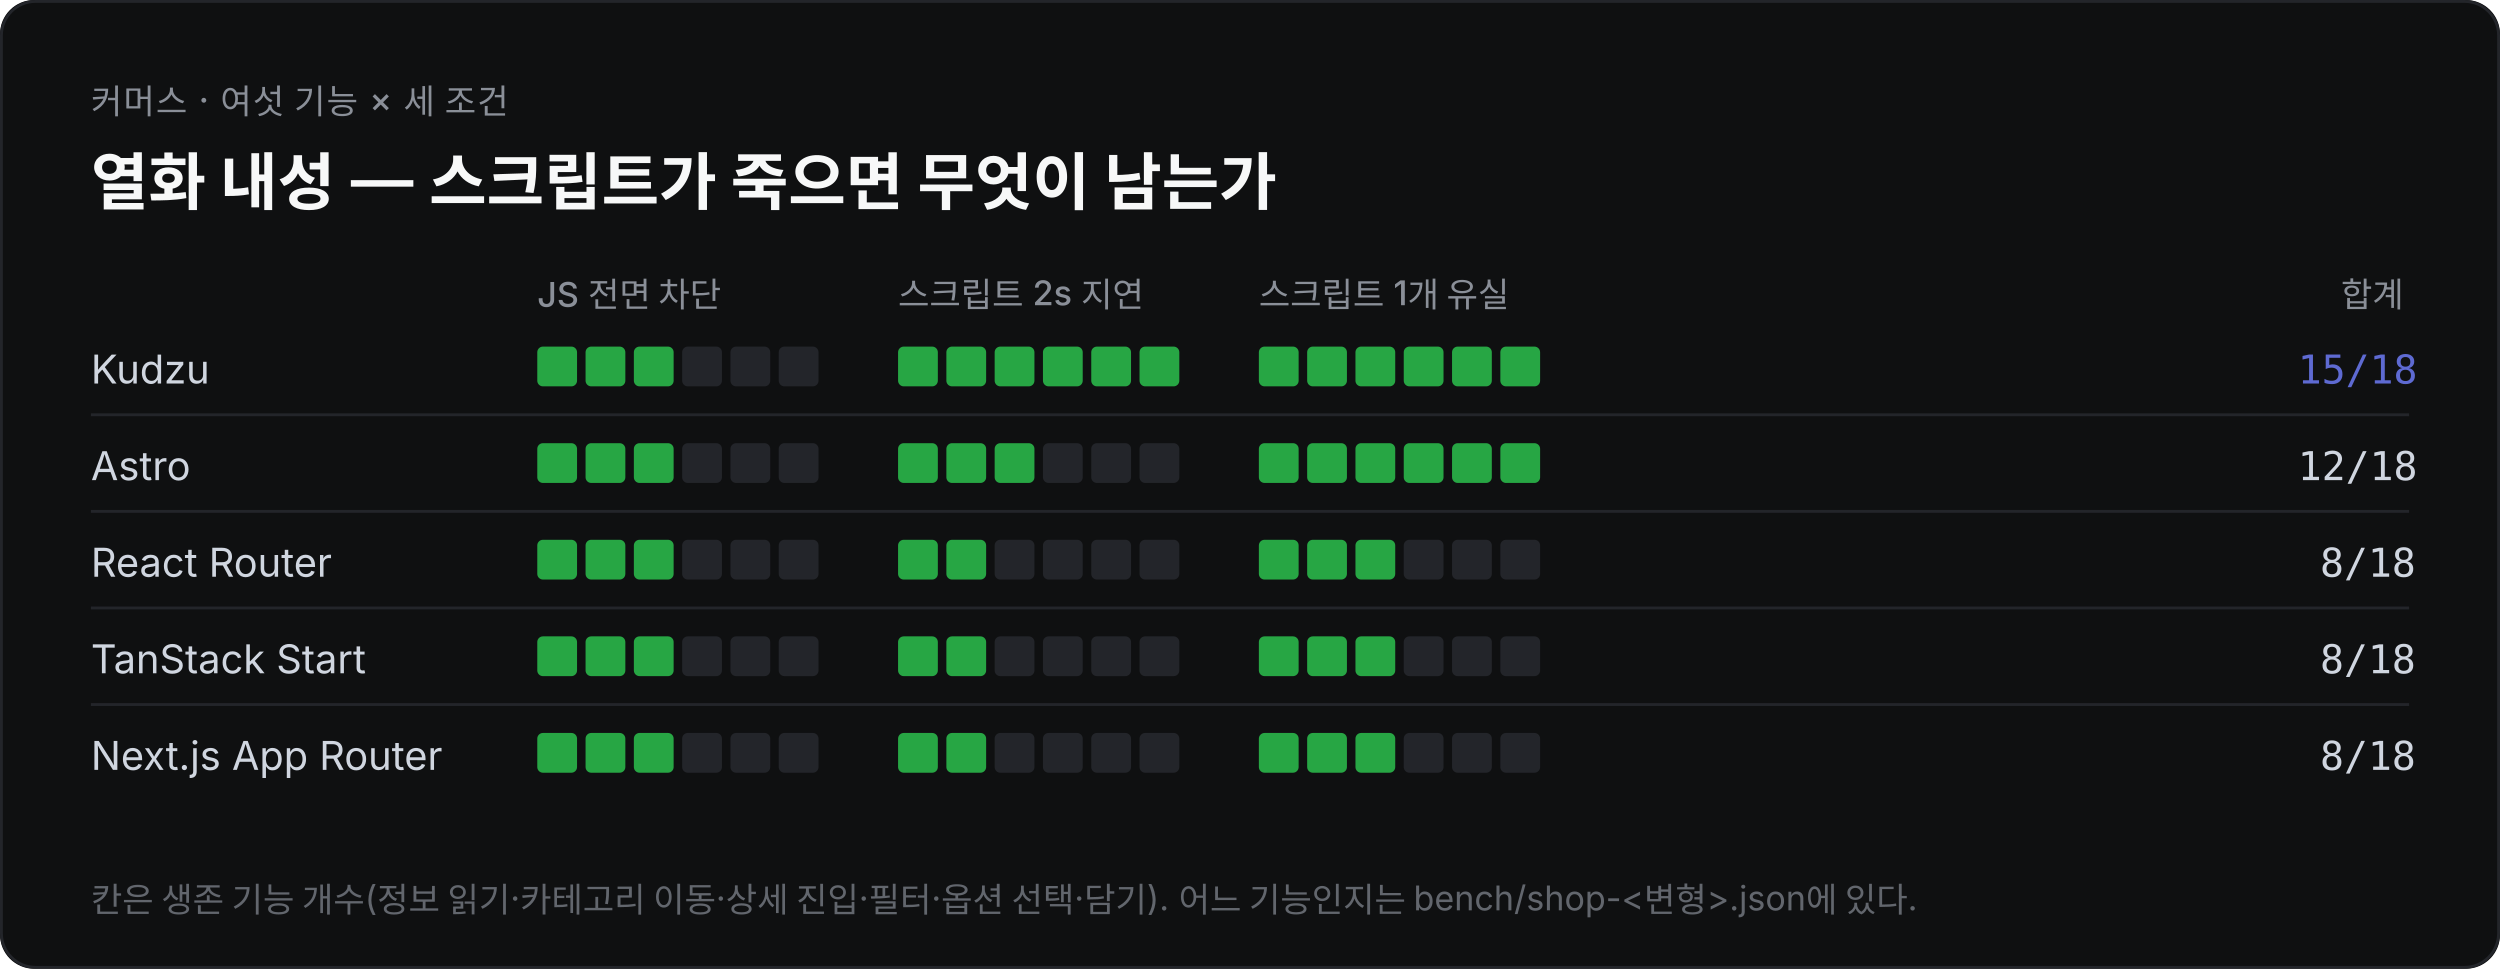
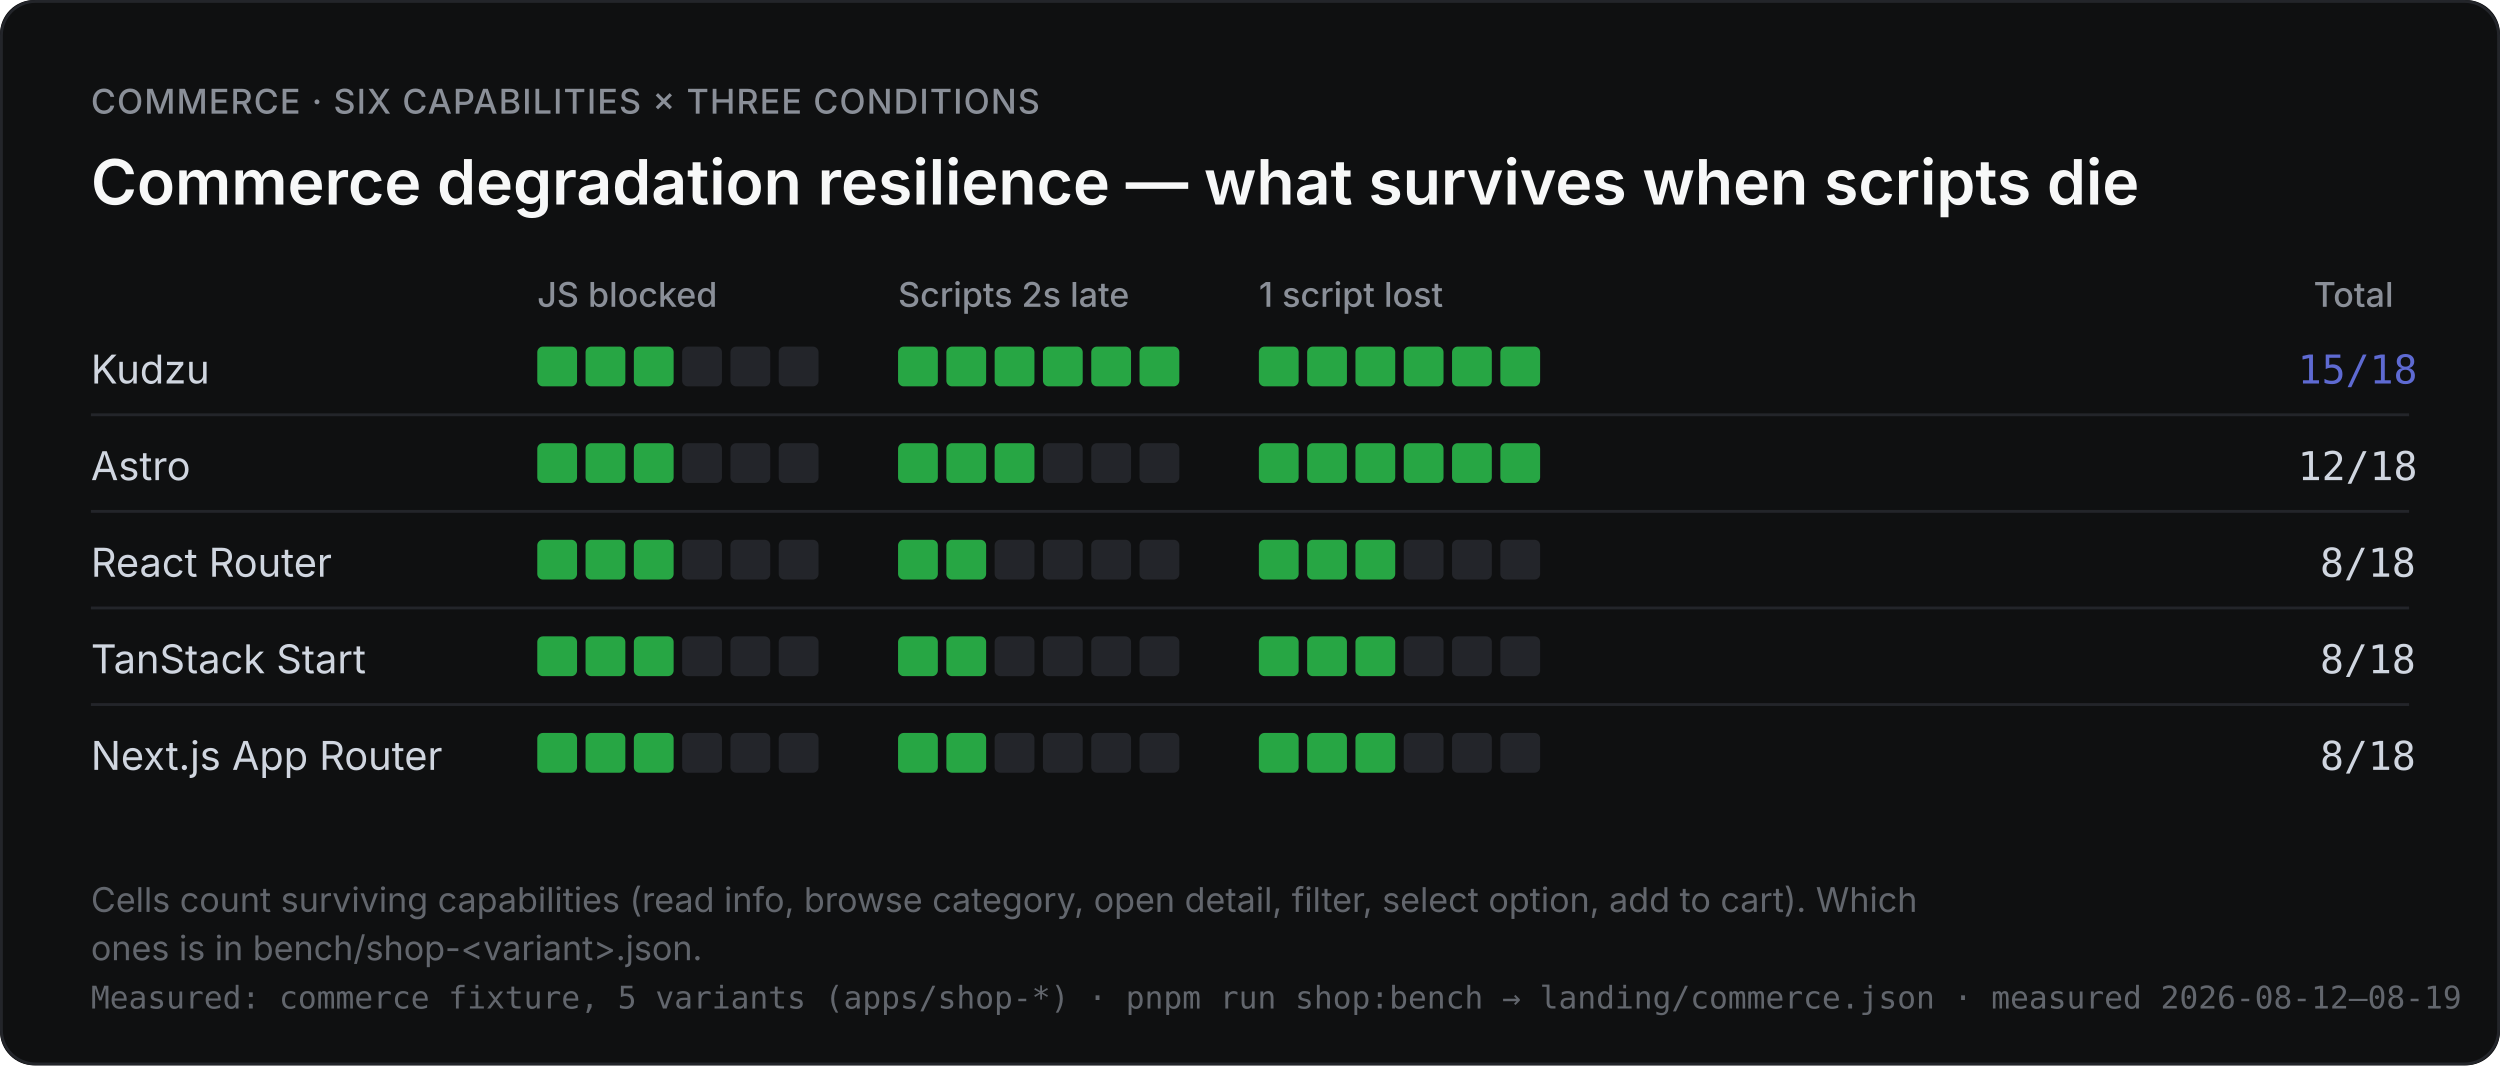
- <svg xmlns="http://www.w3.org/2000/svg" width="880" height="341" viewBox="0 0 880 341" role="img" aria-label="열화 내성 — 스크립트가 죽으면 무엇이 남는가">
-   <rect x="0" y="0" width="880" height="341" rx="12" fill="#010102" />
-   <rect x="0.5" y="0.5" width="879" height="340" rx="12" fill="#0f1011" stroke="#23252a" stroke-width="1" />
-   <text x="32" y="40" font-family="-apple-system, BlinkMacSystemFont, 'SF Pro Display', 'Segoe UI', Inter, Roboto, sans-serif" font-size="12" font-weight="500" fill="#8a8f98" letter-spacing="0.4">커머스 · 여섯 기능 × 세 조건</text>
-   <text x="32" y="72" font-family="-apple-system, BlinkMacSystemFont, 'SF Pro Display', 'Segoe UI', Inter, Roboto, sans-serif" font-size="22" font-weight="600" fill="#f7f8f8">열화 내성 — 스크립트가 죽으면 무엇이 남는가</text>
-   <text x="189.12" y="108" font-family="-apple-system, BlinkMacSystemFont, 'SF Pro Display', 'Segoe UI', Inter, Roboto, sans-serif" font-size="12" font-weight="500" fill="#8a8f98">JS 전면 차단</text>
-   <text x="316.12" y="108" font-family="-apple-system, BlinkMacSystemFont, 'SF Pro Display', 'Segoe UI', Inter, Roboto, sans-serif" font-size="12" font-weight="500" fill="#8a8f98">스크립트 2s 지연</text>
-   <text x="443.12" y="108" font-family="-apple-system, BlinkMacSystemFont, 'SF Pro Display', 'Segoe UI', Inter, Roboto, sans-serif" font-size="12" font-weight="500" fill="#8a8f98">스크립트 1개 유실</text>
+ <svg xmlns="http://www.w3.org/2000/svg" width="880" height="375" viewBox="0 0 880 375" role="img" aria-label="Commerce degradation resilience — what survives when scripts die">
+   <rect x="0" y="0" width="880" height="375" rx="12" fill="#010102" />
+   <rect x="0.5" y="0.5" width="879" height="374" rx="12" fill="#0f1011" stroke="#23252a" stroke-width="1" />
+   <text x="32" y="40" font-family="-apple-system, BlinkMacSystemFont, 'SF Pro Display', 'Segoe UI', Inter, Roboto, sans-serif" font-size="12" font-weight="500" fill="#8a8f98" letter-spacing="0.4">COMMERCE · SIX CAPABILITIES × THREE CONDITIONS</text>
+   <text x="32" y="72" font-family="-apple-system, BlinkMacSystemFont, 'SF Pro Display', 'Segoe UI', Inter, Roboto, sans-serif" font-size="22" font-weight="600" fill="#f7f8f8">Commerce degradation resilience — what survives when scripts die</text>
+   <text x="189.12" y="108" font-family="-apple-system, BlinkMacSystemFont, 'SF Pro Display', 'Segoe UI', Inter, Roboto, sans-serif" font-size="12" font-weight="500" fill="#8a8f98">JS blocked</text>
+   <text x="316.12" y="108" font-family="-apple-system, BlinkMacSystemFont, 'SF Pro Display', 'Segoe UI', Inter, Roboto, sans-serif" font-size="12" font-weight="500" fill="#8a8f98">Scripts 2s late</text>
+   <text x="443.12" y="108" font-family="-apple-system, BlinkMacSystemFont, 'SF Pro Display', 'Segoe UI', Inter, Roboto, sans-serif" font-size="12" font-weight="500" fill="#8a8f98">1 script lost</text>
  <text x="32" y="135" font-family="-apple-system, BlinkMacSystemFont, 'SF Pro Display', 'Segoe UI', Inter, Roboto, sans-serif" font-size="14" font-weight="400" fill="#d0d6e0">Kudzu</text>
  <rect x="189.12" y="122" width="14" height="14" rx="2" fill="#27a644" />
  <rect x="206.12" y="122" width="14" height="14" rx="2" fill="#27a644" />
  <rect x="223.12" y="122" width="14" height="14" rx="2" fill="#27a644" />
  <rect x="240.12" y="122" width="14" height="14" rx="2" fill="#23252a" />
  <rect x="257.12" y="122" width="14" height="14" rx="2" fill="#23252a" />
  <rect x="274.12" y="122" width="14" height="14" rx="2" fill="#23252a" />
  <rect x="316.12" y="122" width="14" height="14" rx="2" fill="#27a644" />
  <rect x="333.12" y="122" width="14" height="14" rx="2" fill="#27a644" />
  <rect x="350.12" y="122" width="14" height="14" rx="2" fill="#27a644" />
  <rect x="367.12" y="122" width="14" height="14" rx="2" fill="#27a644" />
  <rect x="384.12" y="122" width="14" height="14" rx="2" fill="#27a644" />
  <rect x="401.12" y="122" width="14" height="14" rx="2" fill="#27a644" />
  <rect x="443.12" y="122" width="14" height="14" rx="2" fill="#27a644" />
  <rect x="460.12" y="122" width="14" height="14" rx="2" fill="#27a644" />
  <rect x="477.12" y="122" width="14" height="14" rx="2" fill="#27a644" />
  <rect x="494.12" y="122" width="14" height="14" rx="2" fill="#27a644" />
  <rect x="511.12" y="122" width="14" height="14" rx="2" fill="#27a644" />
  <rect x="528.12" y="122" width="14" height="14" rx="2" fill="#27a644" />
  <text x="808.8" y="135" font-family="ui-monospace, SFMono-Regular, 'SF Mono', Menlo, monospace" font-size="14" font-weight="400" fill="#5e6ad2">15/18</text>
  <line x1="32" y1="146" x2="848" y2="146" stroke="#23252a" stroke-width="1" />
  <text x="32" y="169" font-family="-apple-system, BlinkMacSystemFont, 'SF Pro Display', 'Segoe UI', Inter, Roboto, sans-serif" font-size="14" font-weight="400" fill="#d0d6e0">Astro</text>
  <rect x="189.12" y="156" width="14" height="14" rx="2" fill="#27a644" />
  <rect x="206.12" y="156" width="14" height="14" rx="2" fill="#27a644" />
  <rect x="223.12" y="156" width="14" height="14" rx="2" fill="#27a644" />
  <rect x="240.12" y="156" width="14" height="14" rx="2" fill="#23252a" />
  <rect x="257.12" y="156" width="14" height="14" rx="2" fill="#23252a" />
  <rect x="274.12" y="156" width="14" height="14" rx="2" fill="#23252a" />
  <rect x="316.12" y="156" width="14" height="14" rx="2" fill="#27a644" />
  <rect x="333.12" y="156" width="14" height="14" rx="2" fill="#27a644" />
  <rect x="350.12" y="156" width="14" height="14" rx="2" fill="#27a644" />
  <rect x="367.12" y="156" width="14" height="14" rx="2" fill="#23252a" />
  <rect x="384.12" y="156" width="14" height="14" rx="2" fill="#23252a" />
  <rect x="401.12" y="156" width="14" height="14" rx="2" fill="#23252a" />
  <rect x="443.12" y="156" width="14" height="14" rx="2" fill="#27a644" />
  <rect x="460.12" y="156" width="14" height="14" rx="2" fill="#27a644" />
  <rect x="477.12" y="156" width="14" height="14" rx="2" fill="#27a644" />
  <rect x="494.12" y="156" width="14" height="14" rx="2" fill="#27a644" />
  <rect x="511.12" y="156" width="14" height="14" rx="2" fill="#27a644" />
  <rect x="528.12" y="156" width="14" height="14" rx="2" fill="#27a644" />
  <text x="808.8" y="169" font-family="ui-monospace, SFMono-Regular, 'SF Mono', Menlo, monospace" font-size="14" font-weight="400" fill="#d0d6e0">12/18</text>
  <line x1="32" y1="180" x2="848" y2="180" stroke="#23252a" stroke-width="1" />
  <text x="32" y="203" font-family="-apple-system, BlinkMacSystemFont, 'SF Pro Display', 'Segoe UI', Inter, Roboto, sans-serif" font-size="14" font-weight="400" fill="#d0d6e0">React Router</text>
  <rect x="189.12" y="190" width="14" height="14" rx="2" fill="#27a644" />
  <rect x="206.12" y="190" width="14" height="14" rx="2" fill="#27a644" />
  <rect x="223.12" y="190" width="14" height="14" rx="2" fill="#27a644" />
  <rect x="240.12" y="190" width="14" height="14" rx="2" fill="#23252a" />
  <rect x="257.12" y="190" width="14" height="14" rx="2" fill="#23252a" />
  <rect x="274.12" y="190" width="14" height="14" rx="2" fill="#23252a" />
  <rect x="316.12" y="190" width="14" height="14" rx="2" fill="#27a644" />
  <rect x="333.12" y="190" width="14" height="14" rx="2" fill="#27a644" />
  <rect x="350.12" y="190" width="14" height="14" rx="2" fill="#23252a" />
  <rect x="367.12" y="190" width="14" height="14" rx="2" fill="#23252a" />
  <rect x="384.12" y="190" width="14" height="14" rx="2" fill="#23252a" />
  <rect x="401.12" y="190" width="14" height="14" rx="2" fill="#23252a" />
  <rect x="443.12" y="190" width="14" height="14" rx="2" fill="#27a644" />
  <rect x="460.12" y="190" width="14" height="14" rx="2" fill="#27a644" />
  <rect x="477.12" y="190" width="14" height="14" rx="2" fill="#27a644" />
  <rect x="494.12" y="190" width="14" height="14" rx="2" fill="#23252a" />
  <rect x="511.12" y="190" width="14" height="14" rx="2" fill="#23252a" />
  <rect x="528.12" y="190" width="14" height="14" rx="2" fill="#23252a" />
  <text x="816.64" y="203" font-family="ui-monospace, SFMono-Regular, 'SF Mono', Menlo, monospace" font-size="14" font-weight="400" fill="#d0d6e0">8/18</text>
  <line x1="32" y1="214" x2="848" y2="214" stroke="#23252a" stroke-width="1" />
  <text x="32" y="237" font-family="-apple-system, BlinkMacSystemFont, 'SF Pro Display', 'Segoe UI', Inter, Roboto, sans-serif" font-size="14" font-weight="400" fill="#d0d6e0">TanStack Start</text>
  <rect x="189.12" y="224" width="14" height="14" rx="2" fill="#27a644" />
  <rect x="206.12" y="224" width="14" height="14" rx="2" fill="#27a644" />
  <rect x="223.12" y="224" width="14" height="14" rx="2" fill="#27a644" />
  <rect x="240.12" y="224" width="14" height="14" rx="2" fill="#23252a" />
  <rect x="257.12" y="224" width="14" height="14" rx="2" fill="#23252a" />
  <rect x="274.12" y="224" width="14" height="14" rx="2" fill="#23252a" />
  <rect x="316.12" y="224" width="14" height="14" rx="2" fill="#27a644" />
  <rect x="333.12" y="224" width="14" height="14" rx="2" fill="#27a644" />
  <rect x="350.12" y="224" width="14" height="14" rx="2" fill="#23252a" />
  <rect x="367.12" y="224" width="14" height="14" rx="2" fill="#23252a" />
  <rect x="384.12" y="224" width="14" height="14" rx="2" fill="#23252a" />
  <rect x="401.12" y="224" width="14" height="14" rx="2" fill="#23252a" />
  <rect x="443.12" y="224" width="14" height="14" rx="2" fill="#27a644" />
  <rect x="460.12" y="224" width="14" height="14" rx="2" fill="#27a644" />
  <rect x="477.12" y="224" width="14" height="14" rx="2" fill="#27a644" />
  <rect x="494.12" y="224" width="14" height="14" rx="2" fill="#23252a" />
  <rect x="511.12" y="224" width="14" height="14" rx="2" fill="#23252a" />
  <rect x="528.12" y="224" width="14" height="14" rx="2" fill="#23252a" />
  <text x="816.64" y="237" font-family="ui-monospace, SFMono-Regular, 'SF Mono', Menlo, monospace" font-size="14" font-weight="400" fill="#d0d6e0">8/18</text>
  <line x1="32" y1="248" x2="848" y2="248" stroke="#23252a" stroke-width="1" />
  <text x="32" y="271" font-family="-apple-system, BlinkMacSystemFont, 'SF Pro Display', 'Segoe UI', Inter, Roboto, sans-serif" font-size="14" font-weight="400" fill="#d0d6e0">Next.js App Router</text>
  <rect x="189.12" y="258" width="14" height="14" rx="2" fill="#27a644" />
  <rect x="206.12" y="258" width="14" height="14" rx="2" fill="#27a644" />
  <rect x="223.12" y="258" width="14" height="14" rx="2" fill="#27a644" />
  <rect x="240.12" y="258" width="14" height="14" rx="2" fill="#23252a" />
  <rect x="257.12" y="258" width="14" height="14" rx="2" fill="#23252a" />
  <rect x="274.12" y="258" width="14" height="14" rx="2" fill="#23252a" />
  <rect x="316.12" y="258" width="14" height="14" rx="2" fill="#27a644" />
  <rect x="333.12" y="258" width="14" height="14" rx="2" fill="#27a644" />
  <rect x="350.12" y="258" width="14" height="14" rx="2" fill="#23252a" />
  <rect x="367.12" y="258" width="14" height="14" rx="2" fill="#23252a" />
  <rect x="384.12" y="258" width="14" height="14" rx="2" fill="#23252a" />
  <rect x="401.12" y="258" width="14" height="14" rx="2" fill="#23252a" />
  <rect x="443.12" y="258" width="14" height="14" rx="2" fill="#27a644" />
  <rect x="460.12" y="258" width="14" height="14" rx="2" fill="#27a644" />
  <rect x="477.12" y="258" width="14" height="14" rx="2" fill="#27a644" />
  <rect x="494.12" y="258" width="14" height="14" rx="2" fill="#23252a" />
  <rect x="511.12" y="258" width="14" height="14" rx="2" fill="#23252a" />
  <rect x="528.12" y="258" width="14" height="14" rx="2" fill="#23252a" />
  <text x="816.64" y="271" font-family="ui-monospace, SFMono-Regular, 'SF Mono', Menlo, monospace" font-size="14" font-weight="400" fill="#d0d6e0">8/18</text>
-   <text x="824" y="108" font-family="-apple-system, BlinkMacSystemFont, 'SF Pro Display', 'Segoe UI', Inter, Roboto, sans-serif" font-size="12" font-weight="500" fill="#8a8f98">합계</text>
-   <text x="32" y="321" font-family="-apple-system, BlinkMacSystemFont, 'SF Pro Display', 'Segoe UI', Inter, Roboto, sans-serif" font-size="12" font-weight="400" fill="#62666d">칸은 생존 기능 개수(정보 읽기·카테고리 이동·상세 진입·필터·옵션 선택·담기). 어느 기능인지는 bench/shop-&lt;변형&gt;.json에 있다.</text>
+   <text x="814.4" y="108" font-family="-apple-system, BlinkMacSystemFont, 'SF Pro Display', 'Segoe UI', Inter, Roboto, sans-serif" font-size="12" font-weight="500" fill="#8a8f98">Total</text>
+   <text x="32" y="355" font-family="ui-monospace, SFMono-Regular, 'SF Mono', Menlo, monospace" font-size="11" font-weight="400" fill="#62666d">Measured: commerce fixture, 5 variants (apps/shop-*) · pnpm run shop:bench → landing/commerce.json · measured 2026-08-12–08-19</text>
+   <text x="32" y="321" font-family="-apple-system, BlinkMacSystemFont, 'SF Pro Display', 'Segoe UI', Inter, Roboto, sans-serif" font-size="12" font-weight="400" fill="#62666d">Cells count surviving capabilities (read info, browse category, open detail, filter, select option, add to cart). Which</text>
+   <text x="32" y="338" font-family="-apple-system, BlinkMacSystemFont, 'SF Pro Display', 'Segoe UI', Inter, Roboto, sans-serif" font-size="12" font-weight="400" fill="#62666d">ones is in bench/shop-&lt;variant&gt;.json.</text>
</svg>
